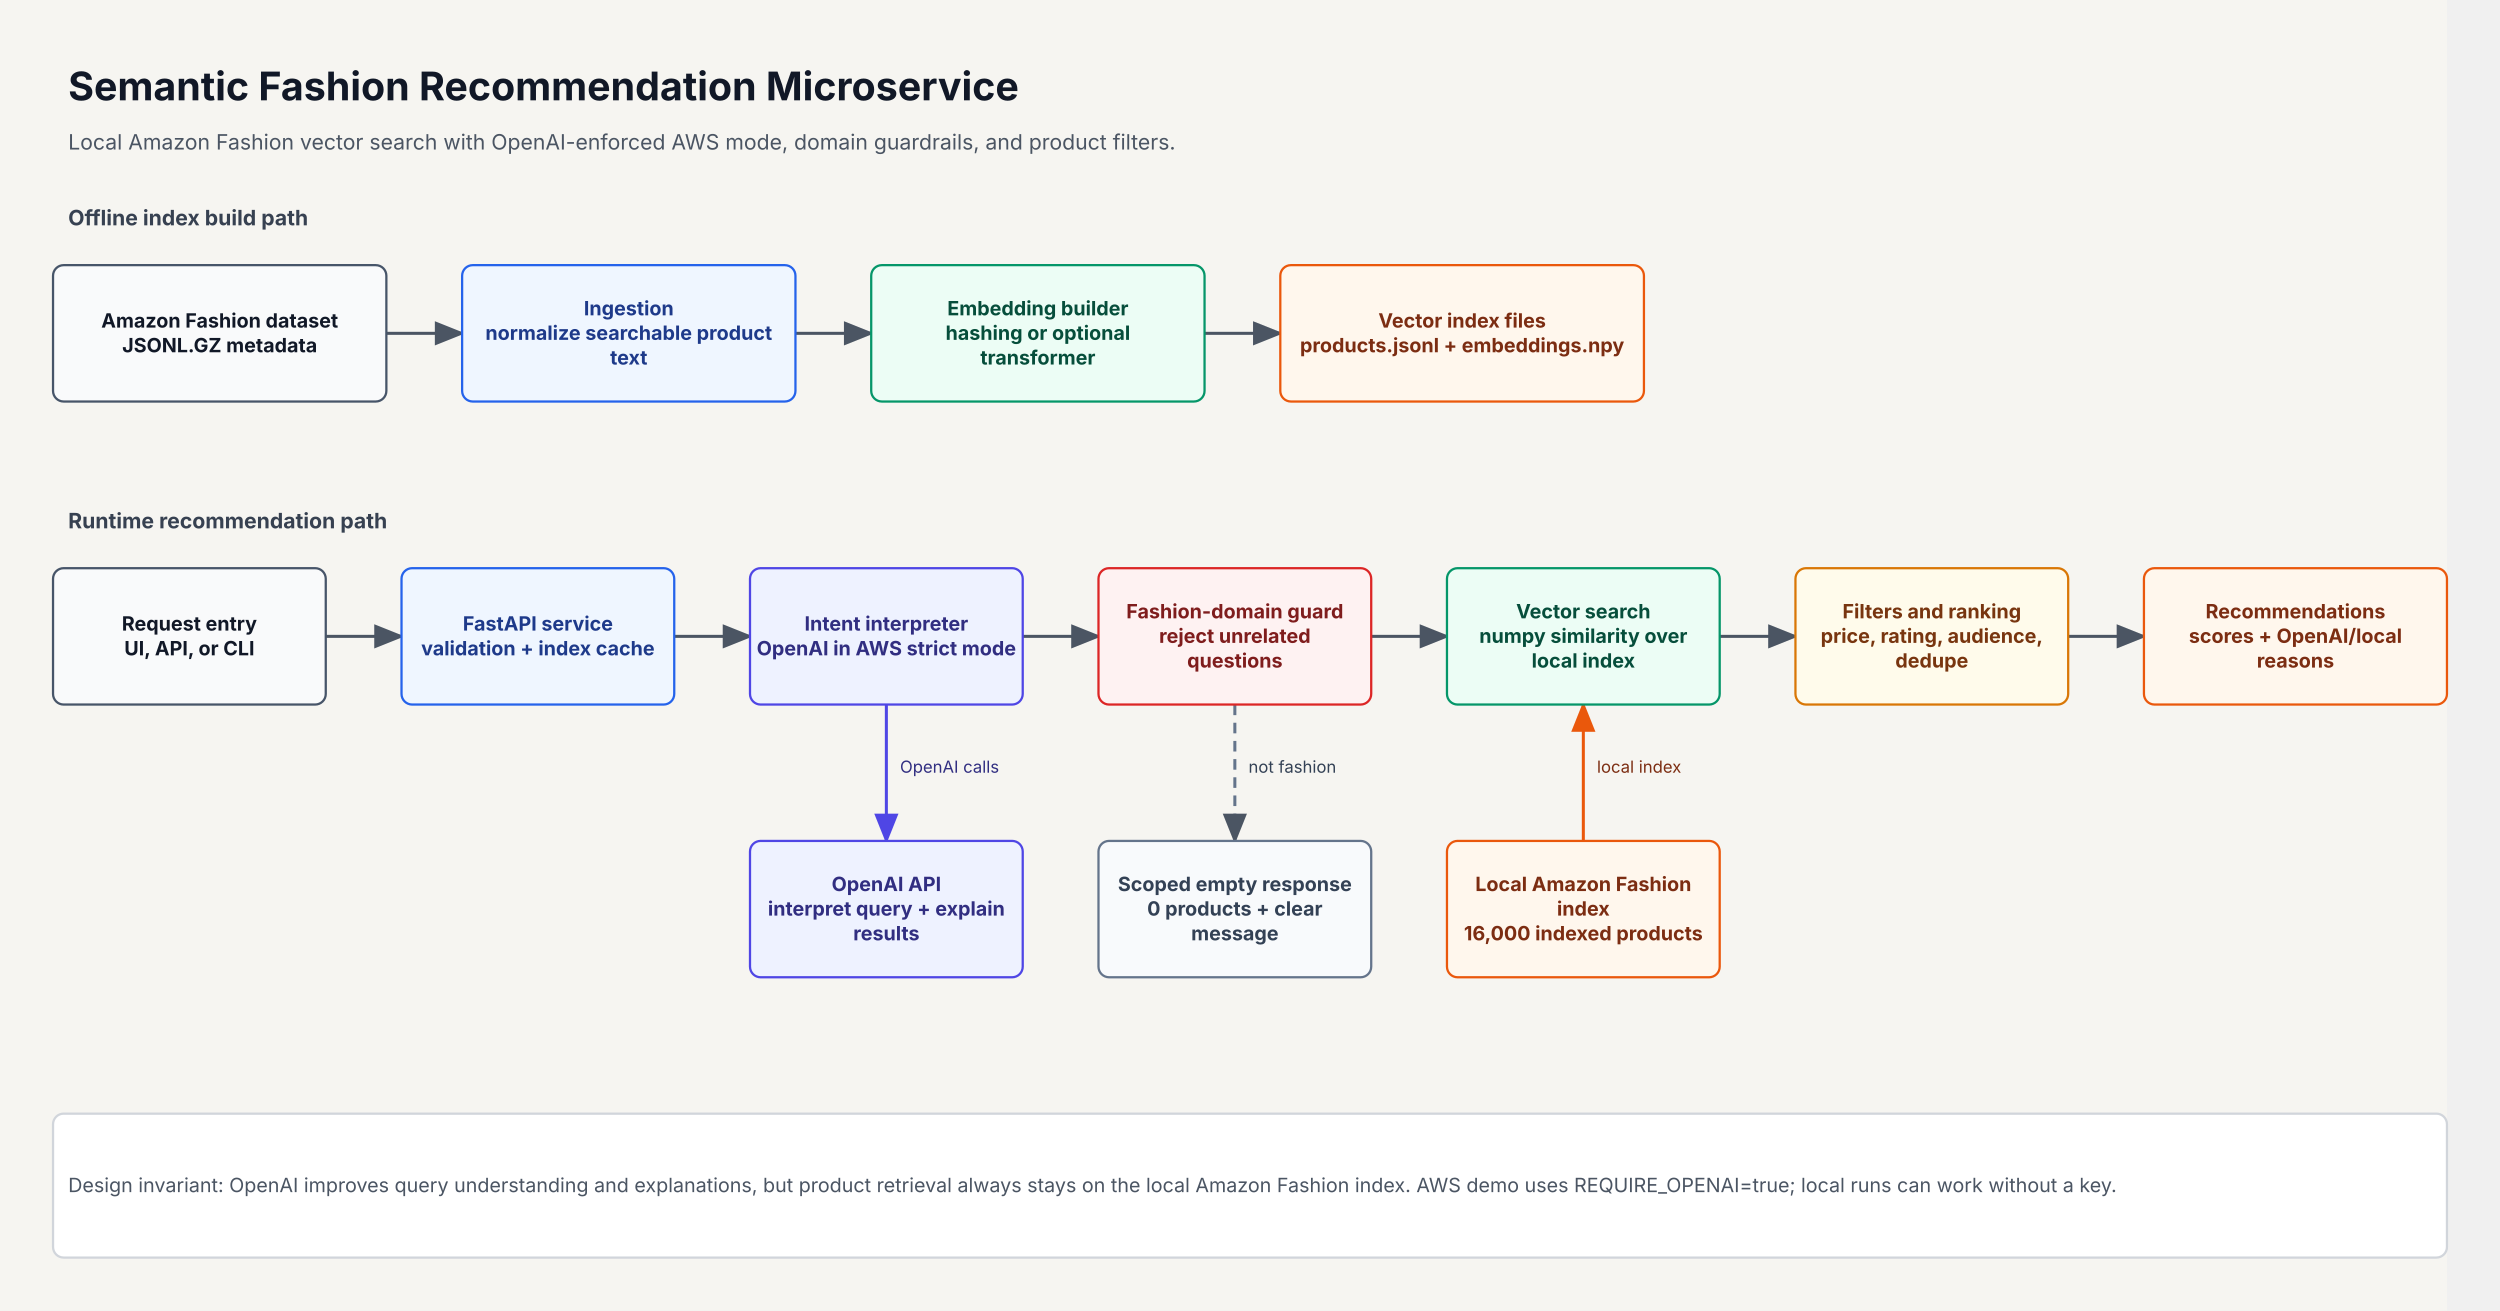
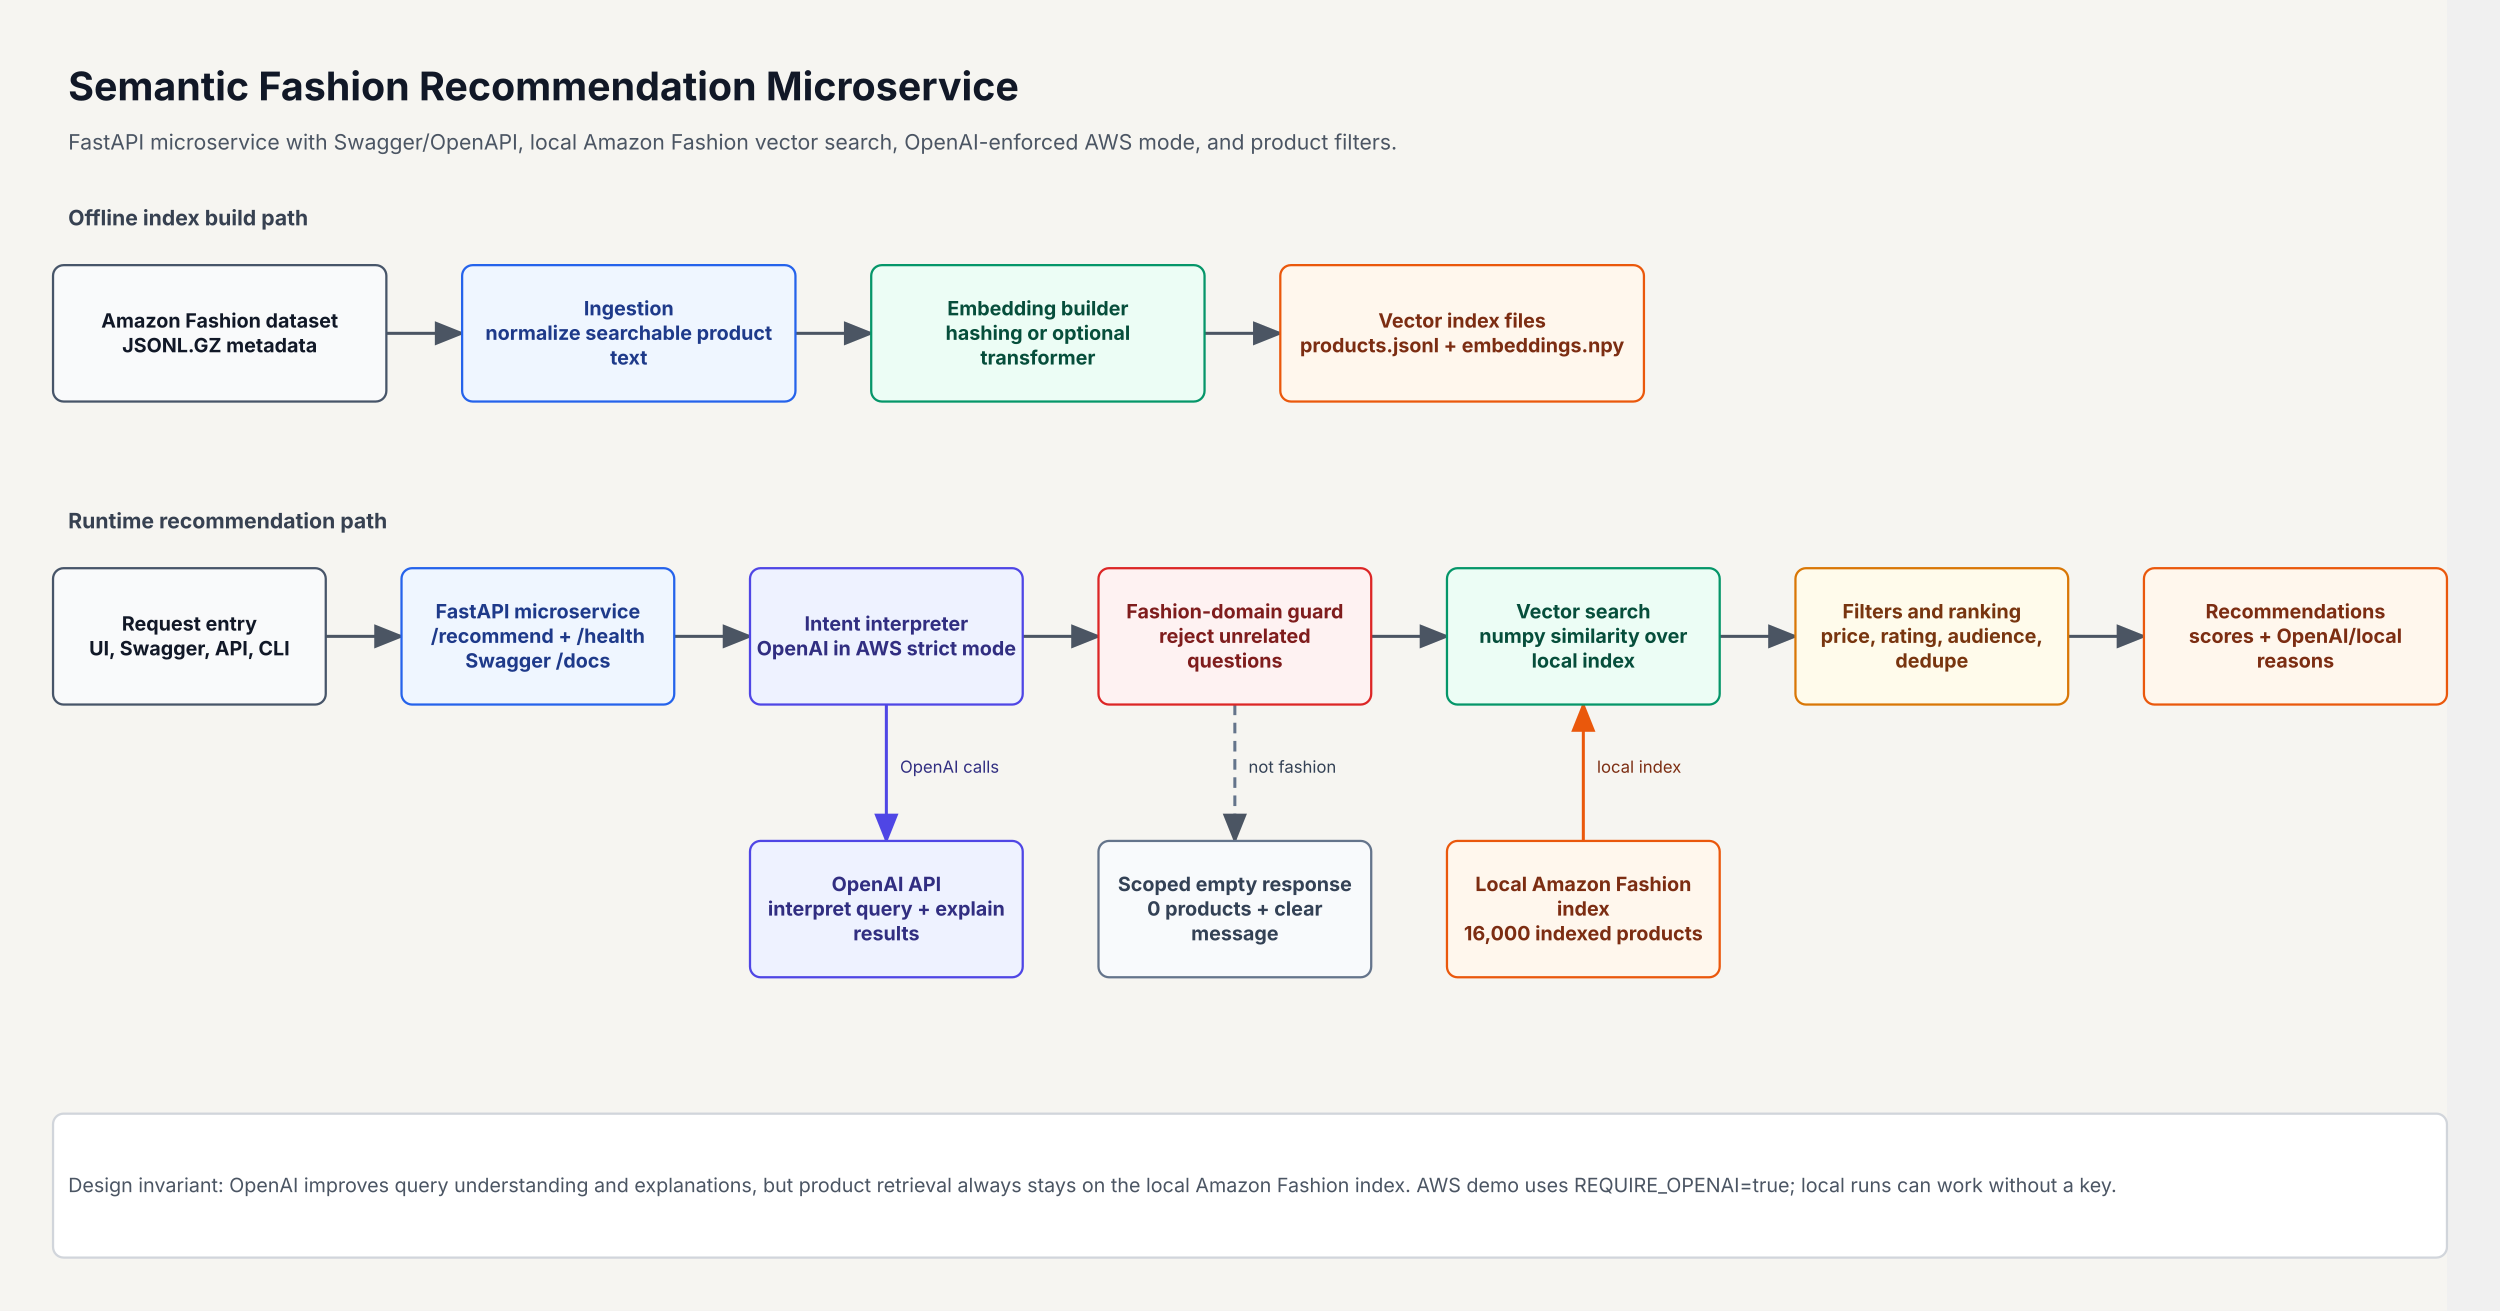
<svg xmlns="http://www.w3.org/2000/svg" width="1650" height="865" viewBox="35 0 1650 865" role="img" aria-label="architecture diagram">
  <defs>
    <marker id="arrow" markerWidth="10" markerHeight="8" refX="9" refY="4" orient="auto" markerUnits="strokeWidth">
      <path d="M 0 0 L 10 4 L 0 8 z" fill="#4b5563" />
    </marker>
    <marker id="arrowBlue" markerWidth="10" markerHeight="8" refX="9" refY="4" orient="auto" markerUnits="strokeWidth">
      <path d="M 0 0 L 10 4 L 0 8 z" fill="#4f46e5" />
    </marker>
    <marker id="arrowOrange" markerWidth="10" markerHeight="8" refX="9" refY="4" orient="auto" markerUnits="strokeWidth">
      <path d="M 0 0 L 10 4 L 0 8 z" fill="#ea580c" />
    </marker>
  </defs>
  <rect x="0" y="0" width="100%" height="100%" fill="#f6f5f1" />
  <line x1="290.0" y1="220.0" x2="340.0" y2="220.0" stroke="#4b5563" stroke-width="2" marker-end="url(#arrow)" />
  <line x1="560.0" y1="220.0" x2="610.0" y2="220.0" stroke="#4b5563" stroke-width="2" marker-end="url(#arrow)" />
  <line x1="830.0" y1="220.0" x2="880.0" y2="220.0" stroke="#4b5563" stroke-width="2" marker-end="url(#arrow)" />
  <line x1="250.0" y1="420.0" x2="300.0" y2="420.0" stroke="#4b5563" stroke-width="2" marker-end="url(#arrow)" />
  <line x1="480.0" y1="420.0" x2="530.0" y2="420.0" stroke="#4b5563" stroke-width="2" marker-end="url(#arrow)" />
  <line x1="710.0" y1="420.0" x2="760.0" y2="420.0" stroke="#4b5563" stroke-width="2" marker-end="url(#arrow)" />
  <line x1="940.0" y1="420.0" x2="990.0" y2="420.0" stroke="#4b5563" stroke-width="2" marker-end="url(#arrow)" />
  <line x1="1170.0" y1="420.0" x2="1220.0" y2="420.0" stroke="#4b5563" stroke-width="2" marker-end="url(#arrow)" />
  <line x1="1400.0" y1="420.0" x2="1450.0" y2="420.0" stroke="#4b5563" stroke-width="2" marker-end="url(#arrow)" />
  <line x1="620.0" y1="465.0" x2="620.0" y2="555.0" stroke="#4f46e5" stroke-width="2" marker-end="url(#arrowBlue)" />
  <text x="629.0" y="510.0" text-anchor="start" font-family="Inter, Segoe UI, Arial, sans-serif" font-size="11" fill="#312e81">OpenAI calls</text>
  <line x1="850.0" y1="465.0" x2="850.0" y2="555.0" stroke="#64748b" stroke-width="2" stroke-dasharray="7 5" marker-end="url(#arrow)" />
  <text x="859.0" y="510.0" text-anchor="start" font-family="Inter, Segoe UI, Arial, sans-serif" font-size="11" fill="#334155">not fashion</text>
  <line x1="1080.0" y1="555.0" x2="1080.0" y2="465.0" stroke="#ea580c" stroke-width="2" marker-end="url(#arrowOrange)" />
  <text x="1089.0" y="510.0" text-anchor="start" font-family="Inter, Segoe UI, Arial, sans-serif" font-size="11" fill="#7c2d12">local index</text>
  <text x="80.0" y="66.2" text-anchor="start" font-family="Inter, Segoe UI, Arial, sans-serif" font-size="26" font-weight="700" fill="#111827">Semantic Fashion Recommendation Microservice</text>
-   <text x="80.0" y="98.7" text-anchor="start" font-family="Inter, Segoe UI, Arial, sans-serif" font-size="14" font-weight="400" fill="#4b5563">Local Amazon Fashion vector search with OpenAI-enforced AWS mode, domain guardrails, and product filters.</text>
+   <text x="80.0" y="98.7" text-anchor="start" font-family="Inter, Segoe UI, Arial, sans-serif" font-size="14" font-weight="400" fill="#4b5563">FastAPI microservice with Swagger/OpenAPI, local Amazon Fashion vector search, OpenAI-enforced AWS mode, and product filters.</text>
  <text x="80.0" y="148.7" text-anchor="start" font-family="Inter, Segoe UI, Arial, sans-serif" font-size="14" font-weight="700" fill="#374151">Offline index build path</text>
  <rect x="70.0" y="175.0" width="220.0" height="90.0" rx="7" ry="7" fill="#f9fafb" stroke="#475569" stroke-width="1.5" />
  <text x="180.0" y="216.2" text-anchor="middle" font-family="Inter, Segoe UI, Arial, sans-serif" font-size="13" font-weight="700" fill="#111827">Amazon Fashion dataset</text>
  <text x="180.0" y="232.5" text-anchor="middle" font-family="Inter, Segoe UI, Arial, sans-serif" font-size="13" font-weight="700" fill="#111827">JSONL.GZ metadata</text>
  <rect x="340.0" y="175.0" width="220.0" height="90.0" rx="7" ry="7" fill="#eff6ff" stroke="#2563eb" stroke-width="1.5" />
  <text x="450.0" y="208.1" text-anchor="middle" font-family="Inter, Segoe UI, Arial, sans-serif" font-size="13" font-weight="700" fill="#1e3a8a">Ingestion</text>
  <text x="450.0" y="224.3" text-anchor="middle" font-family="Inter, Segoe UI, Arial, sans-serif" font-size="13" font-weight="700" fill="#1e3a8a">normalize searchable product</text>
  <text x="450.0" y="240.6" text-anchor="middle" font-family="Inter, Segoe UI, Arial, sans-serif" font-size="13" font-weight="700" fill="#1e3a8a">text</text>
  <rect x="610.0" y="175.0" width="220.0" height="90.0" rx="7" ry="7" fill="#ecfdf5" stroke="#059669" stroke-width="1.5" />
  <text x="720.0" y="208.1" text-anchor="middle" font-family="Inter, Segoe UI, Arial, sans-serif" font-size="13" font-weight="700" fill="#064e3b">Embedding builder</text>
  <text x="720.0" y="224.3" text-anchor="middle" font-family="Inter, Segoe UI, Arial, sans-serif" font-size="13" font-weight="700" fill="#064e3b">hashing or optional</text>
  <text x="720.0" y="240.6" text-anchor="middle" font-family="Inter, Segoe UI, Arial, sans-serif" font-size="13" font-weight="700" fill="#064e3b">transformer</text>
  <rect x="880.0" y="175.0" width="240.0" height="90.0" rx="7" ry="7" fill="#fff7ed" stroke="#ea580c" stroke-width="1.5" />
  <text x="1000.0" y="216.2" text-anchor="middle" font-family="Inter, Segoe UI, Arial, sans-serif" font-size="13" font-weight="700" fill="#7c2d12">Vector index files</text>
  <text x="1000.0" y="232.5" text-anchor="middle" font-family="Inter, Segoe UI, Arial, sans-serif" font-size="13" font-weight="700" fill="#7c2d12">products.jsonl + embeddings.npy</text>
  <text x="80.0" y="348.7" text-anchor="start" font-family="Inter, Segoe UI, Arial, sans-serif" font-size="14" font-weight="700" fill="#374151">Runtime recommendation path</text>
  <rect x="70.0" y="375.0" width="180.0" height="90.0" rx="7" ry="7" fill="#f9fafb" stroke="#475569" stroke-width="1.5" />
  <text x="160.0" y="416.2" text-anchor="middle" font-family="Inter, Segoe UI, Arial, sans-serif" font-size="13" font-weight="700" fill="#111827">Request entry</text>
-   <text x="160.0" y="432.5" text-anchor="middle" font-family="Inter, Segoe UI, Arial, sans-serif" font-size="13" font-weight="700" fill="#111827">UI, API, or CLI</text>
+   <text x="160.0" y="432.5" text-anchor="middle" font-family="Inter, Segoe UI, Arial, sans-serif" font-size="13" font-weight="700" fill="#111827">UI, Swagger, API, CLI</text>
  <rect x="300.0" y="375.0" width="180.0" height="90.0" rx="7" ry="7" fill="#eff6ff" stroke="#2563eb" stroke-width="1.5" />
-   <text x="390.0" y="416.2" text-anchor="middle" font-family="Inter, Segoe UI, Arial, sans-serif" font-size="13" font-weight="700" fill="#1e3a8a">FastAPI service</text>
-   <text x="390.0" y="432.5" text-anchor="middle" font-family="Inter, Segoe UI, Arial, sans-serif" font-size="13" font-weight="700" fill="#1e3a8a">validation + index cache</text>
+   <text x="390.0" y="408.1" text-anchor="middle" font-family="Inter, Segoe UI, Arial, sans-serif" font-size="13" font-weight="700" fill="#1e3a8a">FastAPI microservice</text>
+   <text x="390.0" y="424.3" text-anchor="middle" font-family="Inter, Segoe UI, Arial, sans-serif" font-size="13" font-weight="700" fill="#1e3a8a">/recommend + /health</text>
+   <text x="390.0" y="440.6" text-anchor="middle" font-family="Inter, Segoe UI, Arial, sans-serif" font-size="13" font-weight="700" fill="#1e3a8a">Swagger /docs</text>
  <rect x="530.0" y="375.0" width="180.0" height="90.0" rx="7" ry="7" fill="#eef2ff" stroke="#4f46e5" stroke-width="1.5" />
  <text x="620.0" y="416.2" text-anchor="middle" font-family="Inter, Segoe UI, Arial, sans-serif" font-size="13" font-weight="700" fill="#312e81">Intent interpreter</text>
  <text x="620.0" y="432.5" text-anchor="middle" font-family="Inter, Segoe UI, Arial, sans-serif" font-size="13" font-weight="700" fill="#312e81">OpenAI in AWS strict mode</text>
  <rect x="760.0" y="375.0" width="180.0" height="90.0" rx="7" ry="7" fill="#fef2f2" stroke="#dc2626" stroke-width="1.5" />
  <text x="850.0" y="408.1" text-anchor="middle" font-family="Inter, Segoe UI, Arial, sans-serif" font-size="13" font-weight="700" fill="#7f1d1d">Fashion-domain guard</text>
  <text x="850.0" y="424.3" text-anchor="middle" font-family="Inter, Segoe UI, Arial, sans-serif" font-size="13" font-weight="700" fill="#7f1d1d">reject unrelated</text>
  <text x="850.0" y="440.6" text-anchor="middle" font-family="Inter, Segoe UI, Arial, sans-serif" font-size="13" font-weight="700" fill="#7f1d1d">questions</text>
  <rect x="990.0" y="375.0" width="180.0" height="90.0" rx="7" ry="7" fill="#ecfdf5" stroke="#059669" stroke-width="1.5" />
  <text x="1080.0" y="408.1" text-anchor="middle" font-family="Inter, Segoe UI, Arial, sans-serif" font-size="13" font-weight="700" fill="#064e3b">Vector search</text>
  <text x="1080.0" y="424.3" text-anchor="middle" font-family="Inter, Segoe UI, Arial, sans-serif" font-size="13" font-weight="700" fill="#064e3b">numpy similarity over</text>
  <text x="1080.0" y="440.6" text-anchor="middle" font-family="Inter, Segoe UI, Arial, sans-serif" font-size="13" font-weight="700" fill="#064e3b">local index</text>
  <rect x="1220.0" y="375.0" width="180.0" height="90.0" rx="7" ry="7" fill="#fffbeb" stroke="#d97706" stroke-width="1.5" />
  <text x="1310.0" y="408.1" text-anchor="middle" font-family="Inter, Segoe UI, Arial, sans-serif" font-size="13" font-weight="700" fill="#78350f">Filters and ranking</text>
  <text x="1310.0" y="424.3" text-anchor="middle" font-family="Inter, Segoe UI, Arial, sans-serif" font-size="13" font-weight="700" fill="#78350f">price, rating, audience,</text>
  <text x="1310.0" y="440.6" text-anchor="middle" font-family="Inter, Segoe UI, Arial, sans-serif" font-size="13" font-weight="700" fill="#78350f">dedupe</text>
  <rect x="1450.0" y="375.0" width="200.0" height="90.0" rx="7" ry="7" fill="#fff7ed" stroke="#ea580c" stroke-width="1.5" />
  <text x="1550.0" y="408.1" text-anchor="middle" font-family="Inter, Segoe UI, Arial, sans-serif" font-size="13" font-weight="700" fill="#7c2d12">Recommendations</text>
  <text x="1550.0" y="424.3" text-anchor="middle" font-family="Inter, Segoe UI, Arial, sans-serif" font-size="13" font-weight="700" fill="#7c2d12">scores + OpenAI/local</text>
  <text x="1550.0" y="440.6" text-anchor="middle" font-family="Inter, Segoe UI, Arial, sans-serif" font-size="13" font-weight="700" fill="#7c2d12">reasons</text>
  <rect x="530.0" y="555.0" width="180.0" height="90.0" rx="7" ry="7" fill="#eef2ff" stroke="#4f46e5" stroke-width="1.5" />
  <text x="620.0" y="588.1" text-anchor="middle" font-family="Inter, Segoe UI, Arial, sans-serif" font-size="13" font-weight="700" fill="#312e81">OpenAI API</text>
  <text x="620.0" y="604.3" text-anchor="middle" font-family="Inter, Segoe UI, Arial, sans-serif" font-size="13" font-weight="700" fill="#312e81">interpret query + explain</text>
  <text x="620.0" y="620.6" text-anchor="middle" font-family="Inter, Segoe UI, Arial, sans-serif" font-size="13" font-weight="700" fill="#312e81">results</text>
  <rect x="760.0" y="555.0" width="180.0" height="90.0" rx="7" ry="7" fill="#f8fafc" stroke="#64748b" stroke-width="1.5" />
  <text x="850.0" y="588.1" text-anchor="middle" font-family="Inter, Segoe UI, Arial, sans-serif" font-size="13" font-weight="700" fill="#334155">Scoped empty response</text>
  <text x="850.0" y="604.3" text-anchor="middle" font-family="Inter, Segoe UI, Arial, sans-serif" font-size="13" font-weight="700" fill="#334155">0 products + clear</text>
  <text x="850.0" y="620.6" text-anchor="middle" font-family="Inter, Segoe UI, Arial, sans-serif" font-size="13" font-weight="700" fill="#334155">message</text>
  <rect x="990.0" y="555.0" width="180.0" height="90.0" rx="7" ry="7" fill="#fff7ed" stroke="#ea580c" stroke-width="1.5" />
  <text x="1080.0" y="588.1" text-anchor="middle" font-family="Inter, Segoe UI, Arial, sans-serif" font-size="13" font-weight="700" fill="#7c2d12">Local Amazon Fashion</text>
  <text x="1080.0" y="604.3" text-anchor="middle" font-family="Inter, Segoe UI, Arial, sans-serif" font-size="13" font-weight="700" fill="#7c2d12">index</text>
  <text x="1080.0" y="620.6" text-anchor="middle" font-family="Inter, Segoe UI, Arial, sans-serif" font-size="13" font-weight="700" fill="#7c2d12">16,000 indexed products</text>
  <rect x="70.0" y="735.0" width="1580.0" height="95.0" rx="7" ry="7" fill="#ffffff" stroke="#d1d5db" stroke-width="1.5" />
  <text x="80.0" y="786.8" text-anchor="start" font-family="Inter, Segoe UI, Arial, sans-serif" font-size="13" font-weight="400" fill="#4b5563">Design invariant: OpenAI improves query understanding and explanations, but product retrieval always stays on the local Amazon Fashion index. AWS demo uses REQUIRE_OPENAI=true; local runs can work without a key.</text>
</svg>
